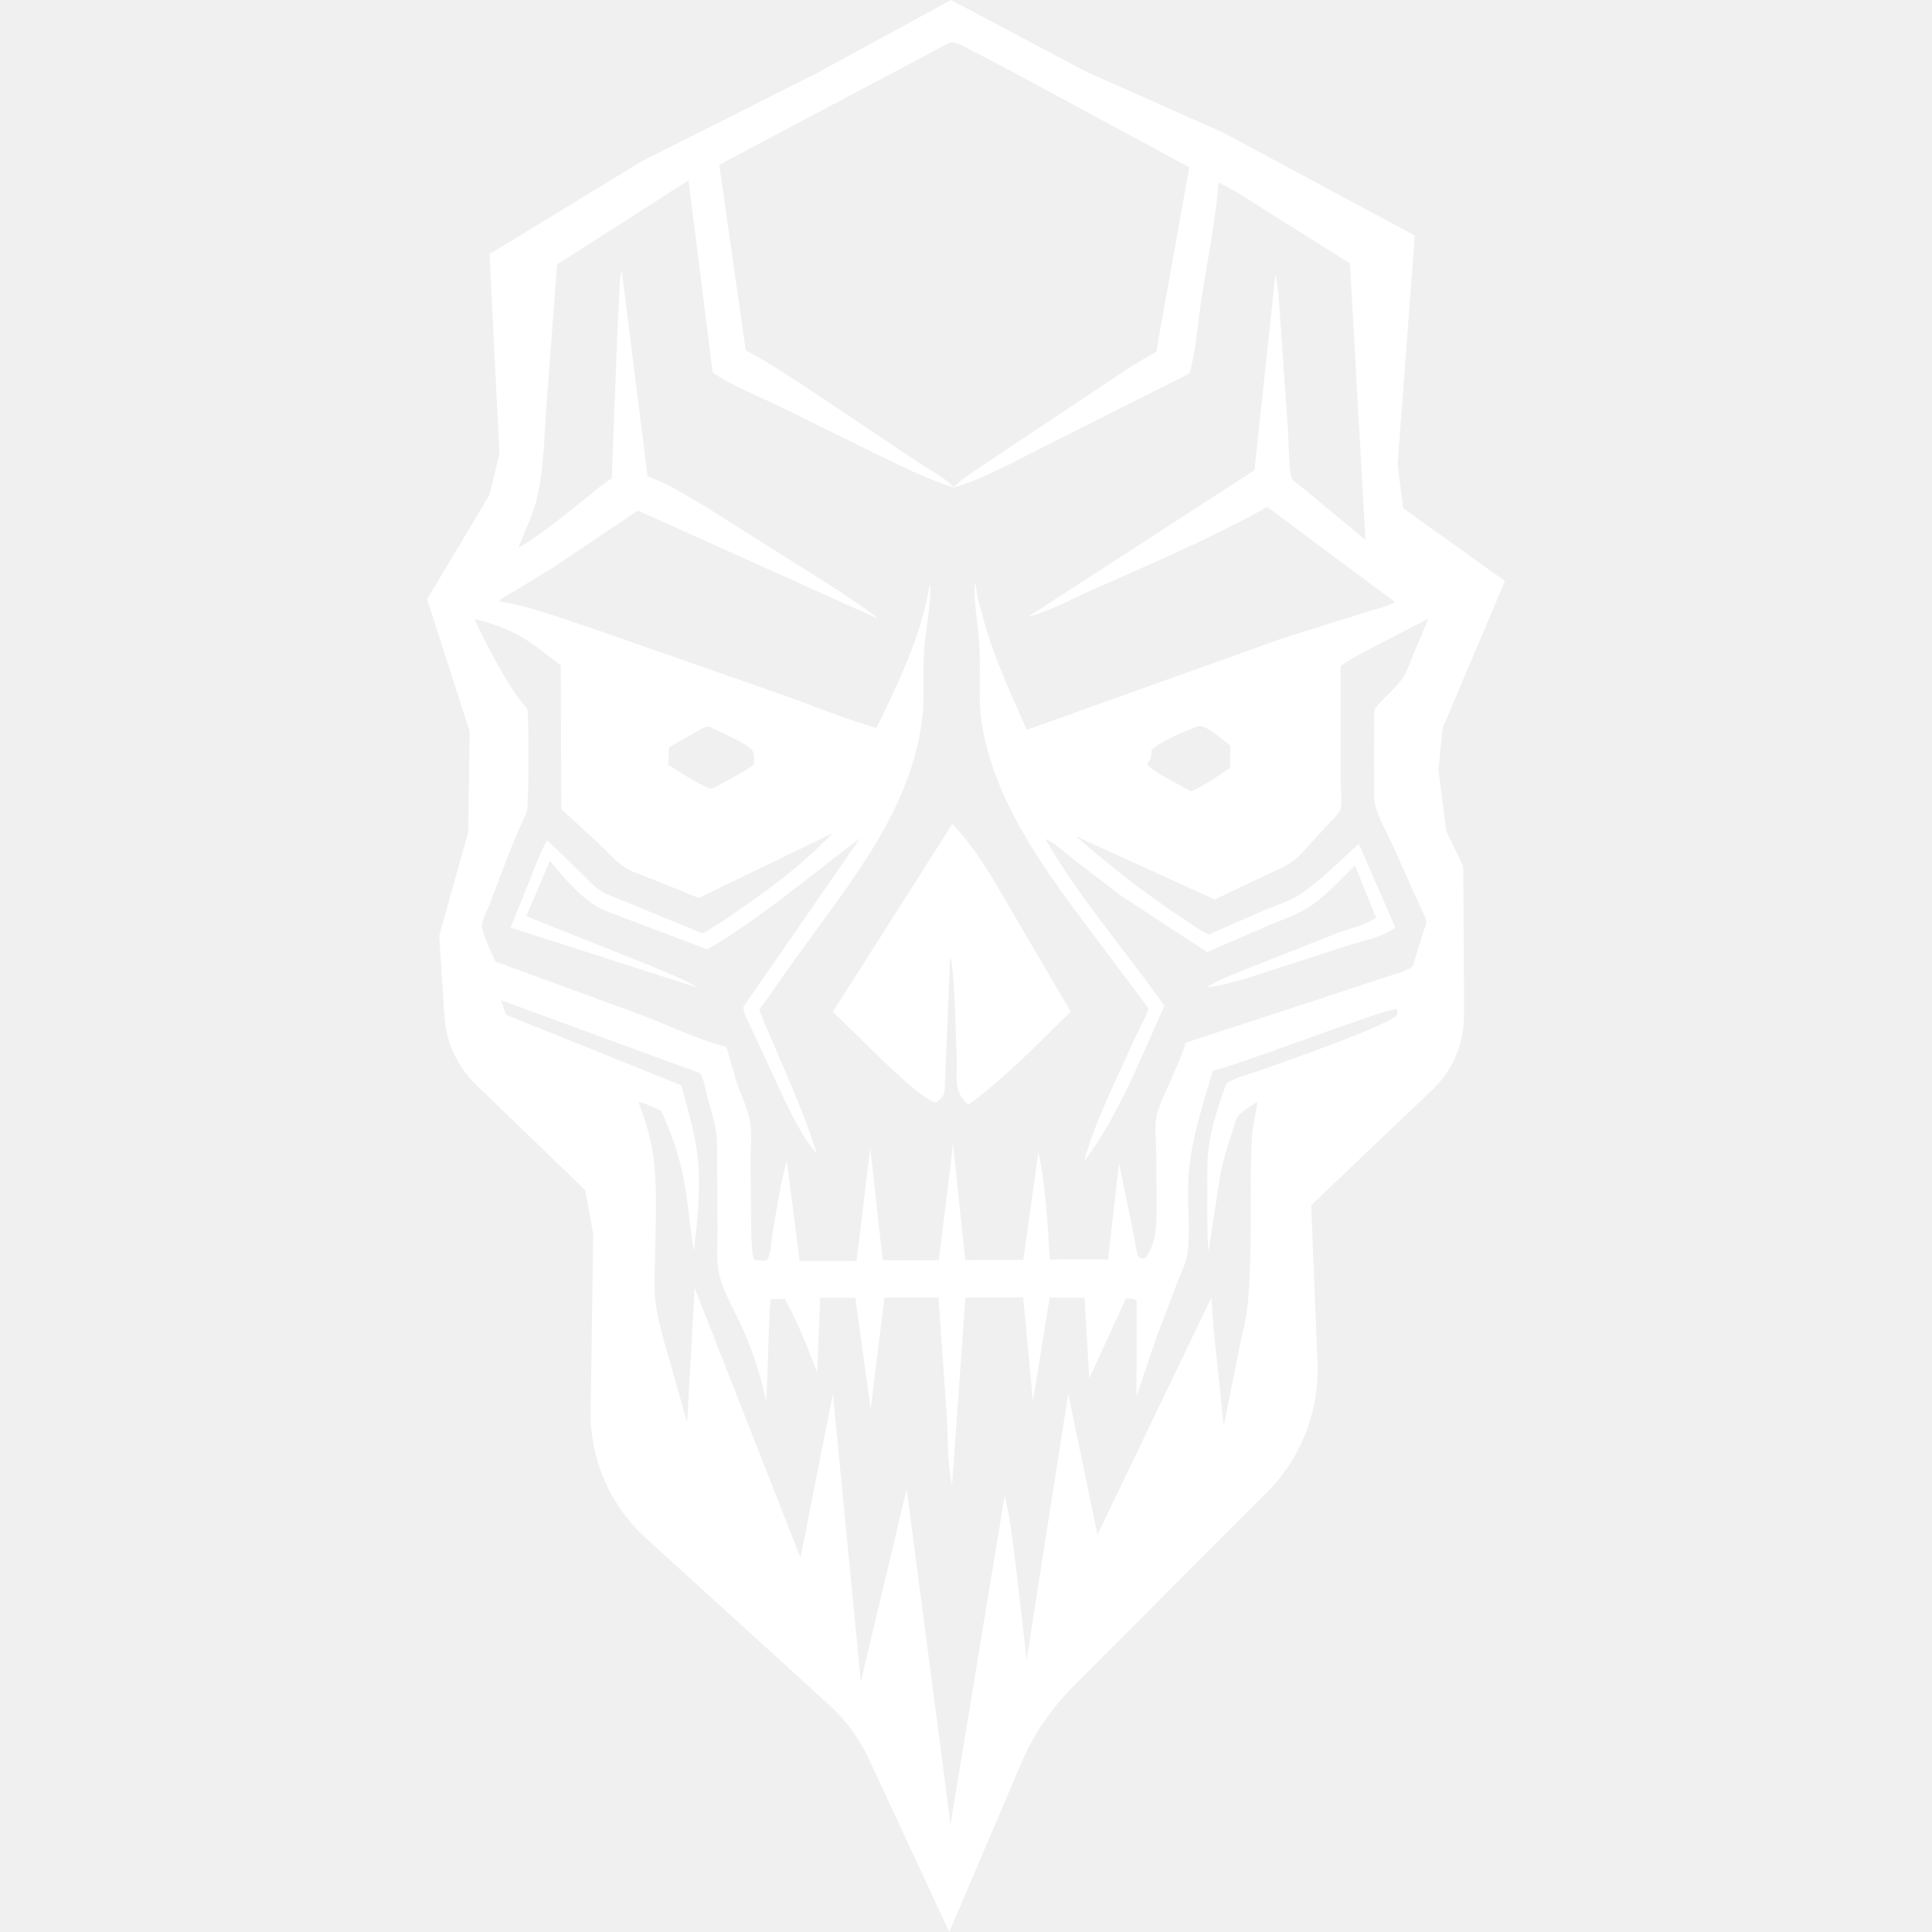
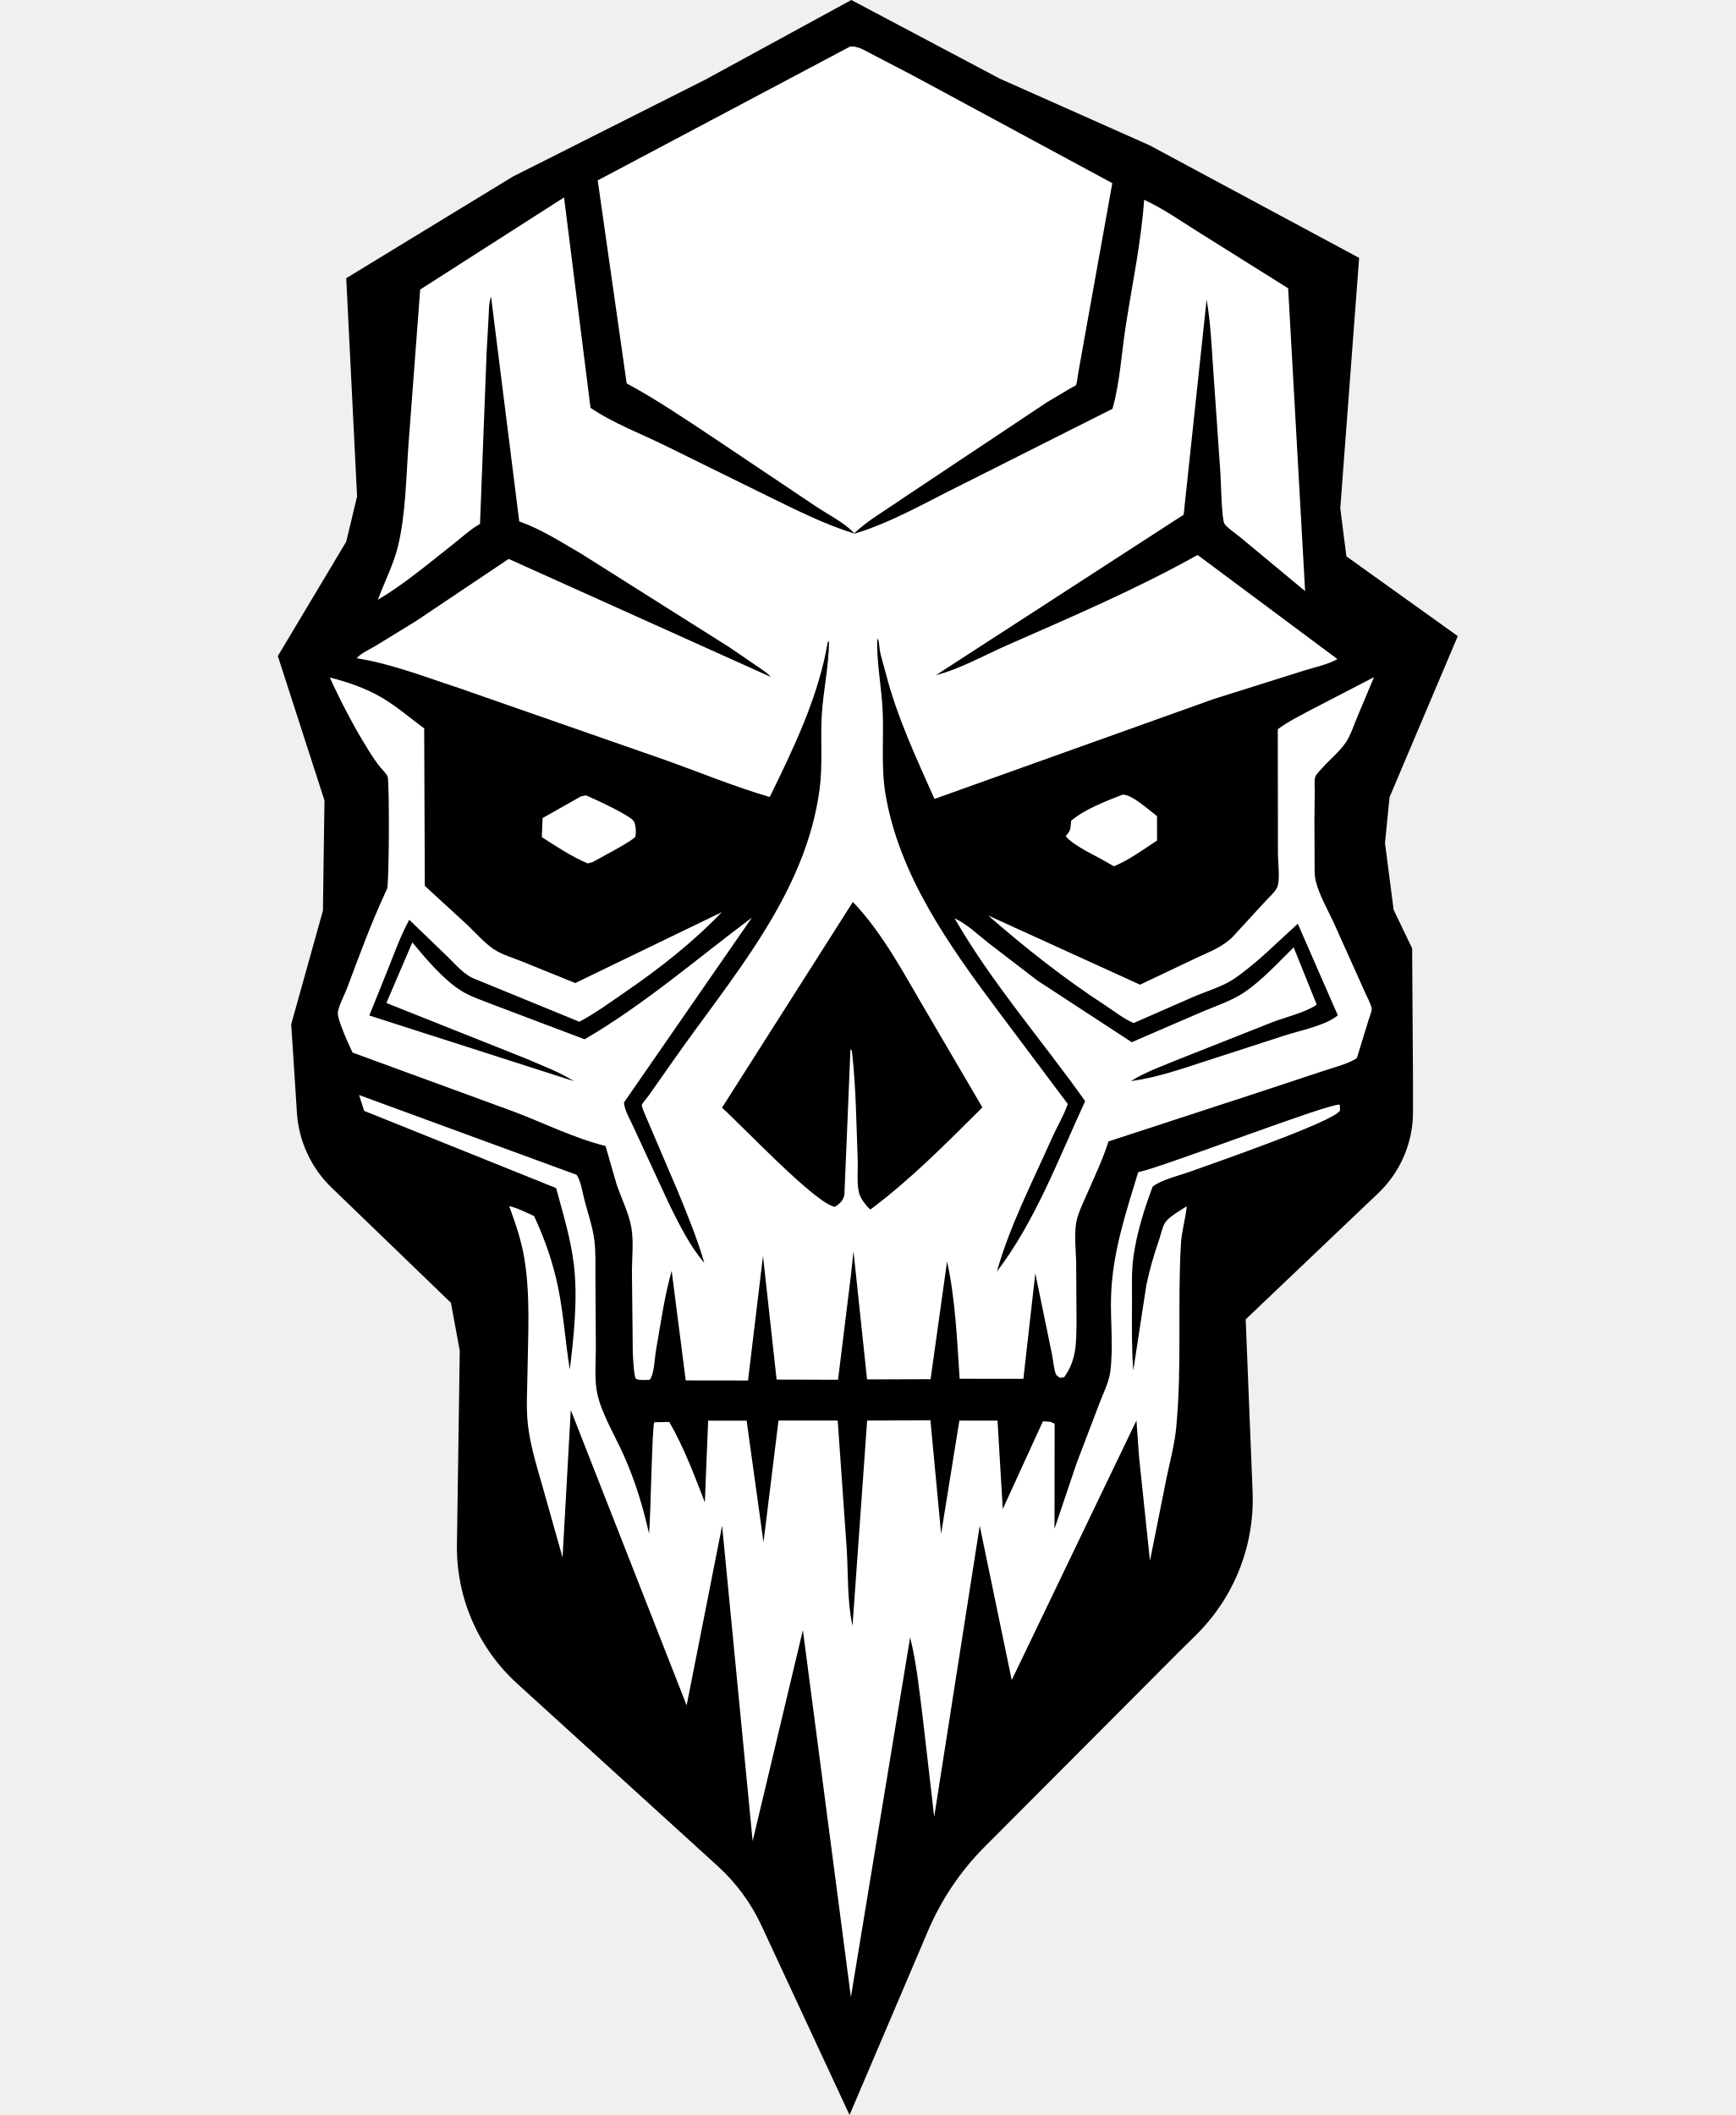
- <svg xmlns="http://www.w3.org/2000/svg" id="Layer_2" data-name="Layer 2" viewBox="0 0 1850 1850">
+ <svg xmlns="http://www.w3.org/2000/svg" id="Layer_2" data-name="Layer 2" viewBox="0 0 1518.17 1850">
  <defs>
    <style>
      .cls-1 {
        fill: none;
      }

      .cls-2 {
        fill: #fff;
      }
    </style>
  </defs>
  <g id="Layer_1-2" data-name="Layer 1">
    <g>
+       <path class="cls-2" d="M1219.03,795.82l-7.57-58.37,3.97-40.1,59.7-140.94-97.44-69.78-5.34-42.05,16.49-219-183.36-98.52-131.02-58.3L744.67,0l-127.63,69.61-168.45,84.85-145.76,88.89,9.5,190.89-9.5,39.58-59.81,100.03,40.8,126.33-.64,43.73-.71,52.57-27.76,99.45,5,77.43c1.6,24.84,12.42,48.19,30.34,65.48l104.36,100.7,7.73,41.98-2.47,169.63c-.67,46.15,18.49,90.37,52.63,121.44l175.66,159.86c15.99,14.55,28.91,32.14,38.03,51.74l77.1,165.83,68.75-161.34c11.64-27.3,28.38-52.14,49.33-73.16l168.97-169.52,16.31-16.14c33.22-32.87,51.08-78.2,49.21-124.9l-6.06-150.89,115.95-110.39c19.41-18.48,30.4-44.12,30.4-70.92v-26.63l-.74-116.63-16.18-33.65Z" />
      <g>
-         <path class="cls-2" d="M1384.95,795.82l-7.57-58.37,3.97-40.1,59.7-140.94-97.44-69.78-5.34-42.05,16.49-219-183.36-98.52-131.02-58.3L910.58,0l-127.63,69.61-168.45,84.85-145.76,88.89,9.5,190.89-9.5,39.58-59.81,100.03,40.8,126.33-.64,43.73-.71,52.57-27.76,99.45,5,77.43c1.6,24.84,12.42,48.19,30.34,65.48l104.36,100.7,7.73,41.98-2.47,169.63c-.67,46.15,18.49,90.37,52.63,121.44l175.66,159.86c15.99,14.55,28.91,32.14,38.03,51.74l77.1,165.83,68.75-161.34c11.64-27.3,28.38-52.14,49.33-73.16l168.97-169.52,16.31-16.14c33.22-32.87,51.08-78.2,49.21-124.9l-6.06-150.89,115.95-110.39c19.41-18.48,30.4-44.12,30.4-70.92v-26.63l-.74-116.63-16.18-33.65ZM1207.81,1024.54c-9.27,3.41-26.37,7.37-33.71,13.52-7.32,19.45-13.81,40.32-16.73,60.95-1.84,12.99-1.23,26.85-1.28,39.96-.07,19.95-.41,39.97,1.1,59.87l11.37-74.35c2.77-13.69,6.64-26.72,11.17-39.91,1.47-4.29,2.84-11.11,5.16-14.87,3.32-5.39,13.84-11.12,19.12-14.63-1.16,11.14-4.48,21.7-5.14,33.12-3.09,53.35,1.04,107.5-4.16,160.86-1.4,14.38-5.28,28.87-8.29,43.03l-14.61,73.11-9.51-90.31-2.33-32.38-109.09,227.05-27.99-134.95-39.83,254.63-9.78-84.88c-3.09-24.09-5.41-48.56-11.26-72.14l-51.82,314.61-42-320.95-43.93,184.5-26.72-275.86-31.02,157.18-101.34-258.33-7.2,128.92-17.99-63.69c-4.94-17.21-10.57-35.61-12.44-53.48-1.47-14.15-.47-29.04-.28-43.26.44-33.38,2.76-68.29-2.75-101.34-2.63-15.78-7.75-30.54-13.23-45.51,7.39,1.57,14.82,5.64,21.76,8.66,9.41,20.11,16.84,41.53,21.22,63.32,4.69,23.34,6.22,47.49,10.07,71.04,3.48-29.29,7.06-62.18,3.57-91.51-2.75-23.13-9.52-44.9-15.56-67.31l-167.88-67.53-4.49-13.85h0s0,0,0,0h0s190.28,69.76,190.28,69.76c3.84,5.57,5.24,15.94,7.01,22.62,3.01,11.32,7.06,23.02,8.53,34.65,1.36,10.79.81,22.41.92,33.32l.37,60.14c.06,13.03-1.48,28.45,1.35,41.08,3.98,17.75,15.7,36.9,23.14,53.7,10.1,22.8,16.53,44.07,22.04,68.28,1.4-12.09,2.64-94.4,4.59-97.31l13.09-.29c12.58,21.57,22.1,47.02,31.14,70.31l2.89-71.42h33.65s14.76,106.3,14.76,106.3l13.13-106.4h51.79s7.92,112.94,7.92,112.94c1.3,22.3.3,44.75,5.02,66.71l12.8-179.65,55.36-.27,9.34,99.35,15.97-99.04h33.37s4.6,77.33,4.6,77.33l35.06-76.64c4.25.21,6.72-.23,10.3,2.18l-.12,91.78,19.3-57.28,20.32-53.3c3-7.84,7.78-17.44,8.99-25.72,3.17-21.65.06-46.14.9-68.2,1.44-37.88,12.77-71.44,23.66-107.39,23.93-5.22,169.27-61.39,176.37-59.08l.22,5.09c-5.3,9.82-111.95,46.45-130.23,53.17ZM1315.94,691.14l-.31,26.36.14,35.87c.11,5.4-.29,11.82.97,17.03,2.9,12,10.33,25.03,15.63,36.33l27.55,61.35c1.44,3.5,5.6,10.84,5.83,14.39.13,2.17-2.06,7.31-2.7,9.53l-10.31,33.61c-8.25,5.22-19.98,8.01-29.31,11.16l-57.97,19.17-129.97,42.48c-4.98,15.86-12.22,30.84-18.83,46.05-3.54,8.15-8.32,17.44-9.59,26.27-1.5,10.4-.15,22.29.16,32.83l.32,53.51c-.35,18.37.15,32.16-10.9,47.69l-3.64.35c-1.07-.86-2.44-1.43-3.2-2.56-1.77-2.64-2.83-13.56-3.61-17.35l-14.7-71.37-10.44,92.21-55.76-.03c-2.21-33.41-3.75-70.04-11-102.66l-14.41,103.03-55.57.17-11.87-112.15-2.17,20.53-11.33,91.92-53.74-.15-11.9-108.12-13.11,108.93-54.49-.07-12.29-95.83c-6.27,22.06-9.82,47.17-13.77,69.91-1.2,6.93-1.4,20.27-5.42,25.39-3.66.05-8.47.69-11.86-.78-2.04-.88-2.78-19.75-2.96-22.89l-.76-71.76c.13-12.19,1.58-25.86-.52-37.89-2.21-12.62-8.68-25.25-12.81-37.43l-9.75-33.78c-27.08-6.65-53.97-20.09-80.11-30l-141.19-51.71-5.58-12.23c-1.87-4.81-7.79-18.24-7.27-22.77.7-6.13,5.79-15.24,8.06-21.29,10.44-27.78,20.66-55.92,33.13-82.87l1.9-4.1c1.8-4.66,2.13-92.69.48-98.1-.65-2.12-4.86-6.28-6.25-7.99-4.13-5.08-7.68-10.52-11.13-16.09-12.31-19.86-23.52-41.34-33.22-62.59,14.88,3.55,31.58,9.48,44.85,17.18,13.08,7.6,25.51,18.29,37.71,27.31l.54,137.73,36.82,33.79c7.37,7.01,14.88,15.72,23.3,21.46,7.15,4.87,16.94,7.62,25.01,10.92l46.49,18.83,128.22-62.03c-25.66,26.73-54.26,49.08-84.71,70-13.1,9-25.86,18.39-39.92,25.89l-90.09-36.9c-10.58-3.74-17.24-12.29-25.13-19.93l-33.57-32.36c-7.6,13.81-13.08,29.3-18.93,43.93l-16.04,39.79,178.92,57.42c-12.82-8.19-28.1-13.7-42.05-19.8l-121.93-48.57,22.69-52.98c11.43,13.8,26.87,32.05,41.93,41.79,8.94,5.78,20.64,9.37,30.55,13.38l78.25,29.57c52.35-30.55,97.98-70.28,146.32-106.45l-111.88,161.66c.15,6.98,6.37,16.84,9.13,23.41l30.93,66.79c8.61,17.27,17.63,35.45,30.16,50.23-5.94-20.71-14.46-41.43-22.63-61.38l-25.65-60.13c-.98-2.38-6.71-14.74-6.34-16.74.22-1.21,5.02-6.84,5.96-8.14l20.07-28.57c51.71-74.22,117.34-146.67,129.51-239.95,2.73-20.92.61-42.72,1.81-63.82,1.23-21.65,6.37-43.95,6.34-65.42l-1.13,1.33c-8.04,47.46-29.69,92.39-50.7,135.22-30.27-8.74-59.8-21.01-89.46-31.64l-182.75-63.76c-29.29-9.55-58.69-21.17-89.2-25.95,4.09-4.51,11.62-7.82,16.86-10.94l34.93-21.45,81.27-54.48,229.2,103.19c-2.4-3.2-7.54-6.25-10.81-8.62l-25.17-17.2-130-82.05c-16.7-9.65-34.01-20.86-52.14-27.44l-1.84-.64-24.66-196.63c-2.07,5.63-1.83,12.29-2.18,18.29l-1.7,30.69-5.77,149.76c-9.01,5.19-16.96,12.67-25.16,19.1-20.61,16.17-41.62,33.99-64.19,47.27,5.74-15.64,13.91-31.21,17.75-47.42,6.67-28.19,6.97-60.18,9.09-89.14l10.18-134.79,125.84-80.57,23.14,184.03c19.69,13.5,45.24,23.06,66.67,33.72l88.7,43.67c24.48,11.93,49.07,24.4,75.12,32.53.06-.06.12-.11.18-.17-8.04-9.12-24.1-17.03-34.41-24.12l-89.68-60.11c-24.53-16.24-49.03-32.91-74.95-46.87l-25.33-177.57,220.76-117.08h0c6.53-.73,12.82,3.44,18.47,6.33l36.51,19.01,174.38,94.15-23.66,131.68-6.35,35.61c-.38,1.95-.84,7.86-1.83,9.41-.3.47-4.42,2.51-4.9,2.79l-20.9,12.45-126.91,84.6c-13.59,9.53-29.18,18.26-41.19,29.73.09.1.19.2.28.31,32.15-9.61,63.26-27.86,93.35-42.63l132.26-66.57c6.4-22.41,7.86-48.04,11.39-71.11,5.67-37.09,13.68-74.28,16.3-111.72,16.77,7.7,32.65,18.99,48.33,28.74l77.64,48.68,14.83,264.89-56.52-46.97c-3.31-2.83-12.1-8.69-14.09-12.08-2.44-4.16-3.04-37.56-3.46-44.02l-6.29-90.4c-1.45-20.37-2.25-41.44-5.8-61.52l-20.08,188.15-216.63,140.3c21.13-5.39,42.35-17.39,62.36-26.21,55.91-24.64,113.13-49.02,166.46-78.9l122.3,91.08c-8.22,4.82-20.3,7.24-29.54,10.18l-79.07,24.9-243.84,87.25c-16.22-36.51-33-72.11-42.88-111.03-1.91-7.54-4.86-15.55-5.43-23.27-.19-2.54-.28-3.92-1.72-6.13-.81,20.5,3.84,42.81,4.73,63.59,1.02,23.78-1.51,49.16,2.45,72.65,11.97,71.01,55.76,132.54,97.82,188.79l61.63,82.23c-3.55,10.29-9.62,20.31-14.08,30.34-16.7,37.57-36.87,76.75-47.93,116.25,33.31-43.45,54.32-99.49,77.21-149.08-37.62-53.13-81.69-103.35-114.17-159.89,10.42,4.77,20.33,14.17,29.3,21.32l43.08,33.07,82.56,53.94,61.37-26.51c12.23-5.19,26.48-9.85,37.42-17.33,15.35-10.5,29.56-26.04,42.82-39.09l20.2,50.13c-9.96,6.8-26.73,10.76-38.26,15.09l-81.79,32.37c-13.96,5.8-29.77,11.32-42.52,19.37,21.65-2.81,43.99-10.5,64.69-17.25l68.88-22.33c13.21-4.38,37.14-9.04,47.42-17.96l-35-80.09c-17.8,16.04-36.2,34.93-56.04,48.36-9.68,6.55-24.21,10.84-35.14,15.52l-52.34,22.94c-8.32-3.34-16.85-10.19-24.46-15.15-36.74-23.98-69.77-50.08-102.86-78.91l132.88,60.54,49.59-23.57c11.1-5.17,22.6-9.43,31.39-18.23l27.87-30.35c3.16-3.55,9.23-8.84,11.12-13.12,2.68-6.09.63-22.14.63-29.08l-.14-109.1c9.02-6.8,19.91-12.03,29.85-17.39l54.29-28.14-14.7,35.04c-2.92,6.95-5.65,15.55-9.77,21.77-5.32,8.04-13.96,15.07-20.46,22.3-1.9,2.11-5.64,5.6-6.46,8.24-.96,3.09-.37,8.25-.42,11.5ZM639.85,732.24l.67-16.68,33.72-19.04h0s4.35-.79,4.35-.79c7.24,3.15,38.29,17.27,41.79,22.69,1.63,2.54,2.16,10.55,1.21,13.38-1.06,3.15-32.12,19.28-37.36,22.32l-4.19,1.12c-14.24-5.94-27.23-14.72-40.19-22.99ZM1177.99,735.23c-11.93,7.73-24.59,17.18-37.74,22.51l-4.92-2.8c-10.35-6.26-29.81-14.6-37.28-23.51,4.68-5.22,4.14-6.73,4.78-13.51,12.23-10.33,30.21-17,44.99-22.84h0c8-.48,23.06,13.53,30.14,18.79l.03,21.37Z" />
-         <path class="cls-2" d="M911.93,788.92h0s-114.5,180.04-114.5,180.04c16.27,14.23,82.01,84.33,98.82,86.64,4.19-2.77,7.51-5.54,8.27-10.8l5.28-126.87,1.23,1.09c3.65,31.36,3.87,63.35,5.1,94.91.35,8.98-1.03,21.49,1.3,29.93,1.18,4.28,5.6,10.36,8.88,13.31l.99.76c35.3-26.32,66.74-58.29,97.9-89.28l-46.98-80.21c-20.03-33.58-39.06-71.04-66.29-99.52Z" />
+         <path d="M1219.03,795.82l-7.57-58.37,3.97-40.1,59.7-140.94-97.44-69.78-5.34-42.05,16.49-219-183.36-98.52-131.02-58.3L744.67,0l-127.63,69.61-168.45,84.85-145.76,88.89,9.5,190.89-9.5,39.58-59.81,100.03,40.8,126.33-.64,43.73-.71,52.57-27.76,99.45,5,77.43c1.6,24.84,12.42,48.19,30.34,65.48l104.36,100.7,7.73,41.98-2.47,169.63c-.67,46.15,18.49,90.37,52.63,121.44l175.66,159.86c15.99,14.55,28.91,32.14,38.03,51.74l77.1,165.83,68.75-161.34c11.64-27.3,28.38-52.14,49.33-73.16l168.97-169.52,16.31-16.14c33.22-32.87,51.08-78.2,49.21-124.9l-6.06-150.89,115.95-110.39c19.41-18.48,30.4-44.12,30.4-70.92v-26.63l-.74-116.63-16.18-33.65ZM1041.89,1024.54c-9.27,3.41-26.37,7.37-33.71,13.52-7.32,19.45-13.81,40.32-16.73,60.95-1.84,12.99-1.23,26.85-1.28,39.96-.07,19.95-.41,39.97,1.1,59.87l11.37-74.35c2.77-13.69,6.64-26.72,11.17-39.91,1.47-4.29,2.84-11.11,5.16-14.87,3.32-5.39,13.84-11.12,19.12-14.63-1.16,11.14-4.48,21.7-5.14,33.12-3.09,53.35,1.04,107.5-4.16,160.86-1.4,14.38-5.28,28.87-8.29,43.03l-14.61,73.11-9.51-90.31-2.33-32.38-109.09,227.05-27.99-134.95-39.83,254.63-9.78-84.88c-3.09-24.09-5.41-48.56-11.26-72.14l-51.82,314.61-42-320.95-43.93,184.5-26.72-275.86-31.02,157.18-101.34-258.33-7.2,128.92-17.99-63.69c-4.94-17.21-10.57-35.61-12.44-53.48-1.47-14.15-.47-29.04-.28-43.26.44-33.38,2.76-68.29-2.75-101.34-2.63-15.78-7.75-30.54-13.23-45.51,7.39,1.57,14.82,5.64,21.76,8.66,9.41,20.11,16.84,41.53,21.22,63.32,4.69,23.34,6.22,47.49,10.07,71.04,3.48-29.29,7.06-62.18,3.57-91.51-2.75-23.13-9.52-44.9-15.56-67.31l-167.88-67.53-4.49-13.85h0s0,0,0,0h0s190.28,69.76,190.28,69.76c3.84,5.57,5.24,15.94,7.01,22.62,3.01,11.32,7.06,23.02,8.53,34.65,1.36,10.79.81,22.41.92,33.32l.37,60.14c.06,13.03-1.48,28.45,1.35,41.08,3.98,17.75,15.7,36.9,23.14,53.7,10.1,22.8,16.53,44.07,22.04,68.28,1.4-12.09,2.64-94.4,4.59-97.31l13.09-.29c12.58,21.57,22.1,47.02,31.14,70.31l2.89-71.42h33.65s14.76,106.3,14.76,106.3l13.13-106.4h51.79s7.92,112.94,7.92,112.94c1.3,22.3.3,44.75,5.02,66.71l12.8-179.65,55.36-.27,9.34,99.35,15.97-99.04h33.37s4.6,77.33,4.6,77.33l35.06-76.64c4.25.21,6.72-.23,10.3,2.18l-.12,91.78,19.3-57.28,20.32-53.3c3-7.84,7.78-17.44,8.99-25.72,3.17-21.65.06-46.14.9-68.2,1.44-37.88,12.77-71.44,23.66-107.39,23.93-5.22,169.27-61.39,176.37-59.08l.22,5.09c-5.3,9.82-111.95,46.45-130.23,53.17ZM1150.03,691.14l-.31,26.36.14,35.87c.11,5.4-.29,11.82.97,17.03,2.9,12,10.33,25.03,15.63,36.33l27.55,61.35c1.44,3.5,5.6,10.84,5.83,14.39.13,2.17-2.06,7.31-2.7,9.53l-10.31,33.61c-8.25,5.22-19.98,8.01-29.31,11.16l-57.97,19.17-129.97,42.48c-4.98,15.86-12.22,30.84-18.83,46.05-3.54,8.15-8.32,17.44-9.59,26.27-1.5,10.4-.15,22.29.16,32.83l.32,53.51c-.35,18.37.15,32.16-10.9,47.69l-3.64.35c-1.07-.86-2.44-1.43-3.2-2.56-1.77-2.64-2.83-13.56-3.61-17.35l-14.7-71.37-10.44,92.21-55.76-.03c-2.21-33.41-3.75-70.04-11-102.66l-14.41,103.03-55.57.17-11.87-112.15-2.17,20.53-11.33,91.92-53.74-.15-11.9-108.12-13.11,108.93-54.49-.07-12.29-95.83c-6.27,22.06-9.82,47.17-13.77,69.91-1.2,6.93-1.4,20.27-5.42,25.39-3.66.05-8.47.69-11.86-.78-2.04-.88-2.78-19.75-2.96-22.89l-.76-71.76c.13-12.19,1.58-25.86-.52-37.89-2.21-12.62-8.68-25.25-12.81-37.43l-9.75-33.78c-27.08-6.65-53.97-20.09-80.11-30l-141.19-51.71-5.58-12.23c-1.87-4.81-7.79-18.24-7.27-22.77.7-6.13,5.79-15.24,8.06-21.29,10.44-27.78,20.66-55.92,33.13-82.87l1.9-4.1c1.8-4.66,2.13-92.69.48-98.1-.65-2.12-4.86-6.28-6.25-7.99-4.13-5.08-7.68-10.52-11.13-16.09-12.31-19.86-23.52-41.34-33.22-62.59,14.88,3.55,31.58,9.48,44.85,17.18,13.08,7.6,25.51,18.29,37.71,27.31l.54,137.73,36.82,33.79c7.37,7.01,14.88,15.72,23.3,21.46,7.15,4.87,16.94,7.62,25.01,10.92l46.49,18.83,128.22-62.03c-25.66,26.73-54.26,49.08-84.71,70-13.1,9-25.86,18.39-39.92,25.89l-90.09-36.9c-10.58-3.74-17.24-12.29-25.13-19.93l-33.57-32.36c-7.6,13.81-13.08,29.3-18.93,43.93l-16.04,39.79,178.92,57.42c-12.82-8.19-28.1-13.7-42.05-19.8l-121.93-48.57,22.69-52.98c11.43,13.8,26.87,32.05,41.93,41.79,8.94,5.78,20.64,9.37,30.55,13.38l78.25,29.57c52.35-30.55,97.98-70.28,146.32-106.45l-111.88,161.66c.15,6.98,6.37,16.84,9.13,23.41l30.93,66.79c8.61,17.27,17.63,35.45,30.16,50.23-5.94-20.71-14.46-41.43-22.63-61.38l-25.65-60.13c-.98-2.38-6.71-14.74-6.34-16.74.22-1.21,5.02-6.84,5.96-8.14l20.07-28.57c51.71-74.22,117.34-146.67,129.51-239.95,2.73-20.92.61-42.72,1.81-63.82,1.23-21.65,6.37-43.95,6.34-65.42l-1.13,1.33c-8.04,47.46-29.69,92.39-50.7,135.22-30.27-8.74-59.8-21.01-89.46-31.64l-182.75-63.76c-29.29-9.55-58.69-21.17-89.2-25.95,4.09-4.51,11.62-7.82,16.86-10.94l34.93-21.45,81.27-54.48,229.2,103.19c-2.4-3.2-7.54-6.25-10.81-8.62l-25.17-17.2-130-82.05c-16.7-9.65-34.01-20.86-52.14-27.44l-1.84-.64-24.66-196.63c-2.07,5.63-1.83,12.29-2.18,18.29l-1.7,30.69-5.77,149.76c-9.01,5.19-16.96,12.67-25.16,19.1-20.61,16.17-41.62,33.99-64.19,47.27,5.74-15.64,13.91-31.21,17.75-47.42,6.67-28.19,6.97-60.18,9.09-89.14l10.18-134.79,125.84-80.57,23.14,184.03c19.69,13.5,45.24,23.06,66.67,33.72l88.7,43.67c24.48,11.93,49.07,24.4,75.12,32.53.06-.06.12-.11.18-.17-8.04-9.12-24.1-17.03-34.41-24.12l-89.68-60.11c-24.53-16.24-49.03-32.91-74.95-46.87l-25.33-177.57,220.76-117.08h0c6.53-.73,12.82,3.44,18.47,6.33l36.51,19.01,174.38,94.15-23.66,131.68-6.35,35.61c-.38,1.95-.84,7.86-1.83,9.41-.3.47-4.42,2.51-4.9,2.79l-20.9,12.45-126.91,84.6c-13.59,9.53-29.18,18.26-41.19,29.73.09.1.19.2.28.31,32.15-9.61,63.26-27.86,93.35-42.63l132.26-66.57c6.4-22.41,7.86-48.04,11.39-71.11,5.67-37.09,13.68-74.28,16.3-111.72,16.77,7.7,32.65,18.99,48.33,28.74l77.64,48.68,14.83,264.89-56.52-46.97c-3.31-2.83-12.1-8.69-14.09-12.08-2.44-4.16-3.04-37.56-3.46-44.02l-6.29-90.4c-1.45-20.37-2.25-41.44-5.8-61.52l-20.08,188.15-216.63,140.3c21.13-5.39,42.35-17.39,62.36-26.21,55.91-24.64,113.13-49.02,166.46-78.9l122.3,91.08c-8.22,4.82-20.3,7.24-29.54,10.18l-79.07,24.9-243.84,87.25c-16.22-36.51-33-72.11-42.88-111.03-1.91-7.54-4.86-15.55-5.43-23.27-.19-2.54-.28-3.92-1.72-6.13-.81,20.5,3.84,42.81,4.73,63.59,1.02,23.78-1.51,49.16,2.45,72.65,11.97,71.01,55.76,132.54,97.82,188.79l61.63,82.23c-3.55,10.29-9.62,20.31-14.08,30.34-16.7,37.57-36.87,76.75-47.93,116.25,33.31-43.45,54.32-99.49,77.21-149.08-37.62-53.13-81.69-103.35-114.17-159.89,10.42,4.77,20.33,14.17,29.3,21.32l43.08,33.07,82.56,53.94,61.37-26.51c12.23-5.19,26.48-9.85,37.42-17.33,15.35-10.5,29.56-26.04,42.82-39.09l20.2,50.13c-9.96,6.8-26.73,10.76-38.26,15.09l-81.79,32.37c-13.96,5.8-29.77,11.32-42.52,19.37,21.65-2.81,43.99-10.5,64.69-17.25l68.88-22.33c13.21-4.38,37.14-9.04,47.42-17.96l-35-80.09c-17.8,16.04-36.2,34.93-56.04,48.36-9.68,6.55-24.21,10.84-35.14,15.52l-52.34,22.94c-8.32-3.34-16.85-10.19-24.46-15.15-36.74-23.98-69.77-50.08-102.86-78.91l132.88,60.54,49.59-23.57c11.1-5.17,22.6-9.43,31.39-18.23l27.87-30.35c3.16-3.55,9.23-8.84,11.12-13.12,2.68-6.09.63-22.14.63-29.08l-.14-109.1c9.02-6.8,19.91-12.03,29.85-17.39l54.29-28.14-14.7,35.04c-2.92,6.95-5.65,15.55-9.77,21.77-5.32,8.04-13.96,15.07-20.46,22.3-1.9,2.11-5.64,5.6-6.46,8.24-.96,3.09-.37,8.25-.42,11.5ZM473.94,732.24l.67-16.68,33.72-19.04h0s4.35-.79,4.35-.79c7.24,3.15,38.29,17.27,41.79,22.69,1.63,2.54,2.16,10.55,1.21,13.38-1.06,3.15-32.12,19.28-37.36,22.32l-4.19,1.12c-14.24-5.94-27.23-14.72-40.19-22.99ZM1012.08,735.23c-11.93,7.73-24.59,17.18-37.74,22.51l-4.92-2.8c-10.35-6.26-29.81-14.6-37.28-23.51,4.68-5.22,4.14-6.73,4.78-13.51,12.23-10.33,30.21-17,44.99-22.84h0c8-.48,23.06,13.53,30.14,18.79l.03,21.37Z" />
+         <path d="M746.02,788.92h0s-114.5,180.04-114.5,180.04c16.27,14.23,82.01,84.33,98.82,86.64,4.19-2.77,7.51-5.54,8.27-10.8l5.28-126.87,1.23,1.09c3.65,31.36,3.87,63.35,5.1,94.91.35,8.98-1.03,21.49,1.3,29.93,1.18,4.28,5.6,10.36,8.88,13.31l.99.76c35.3-26.32,66.74-58.29,97.9-89.28l-46.98-80.21c-20.03-33.58-39.06-71.04-66.29-99.52Z" />
      </g>
-       <rect class="cls-1" width="1850" height="1850" />
+       <rect class="cls-1" width="1518.17" height="1850" />
    </g>
  </g>
</svg>
